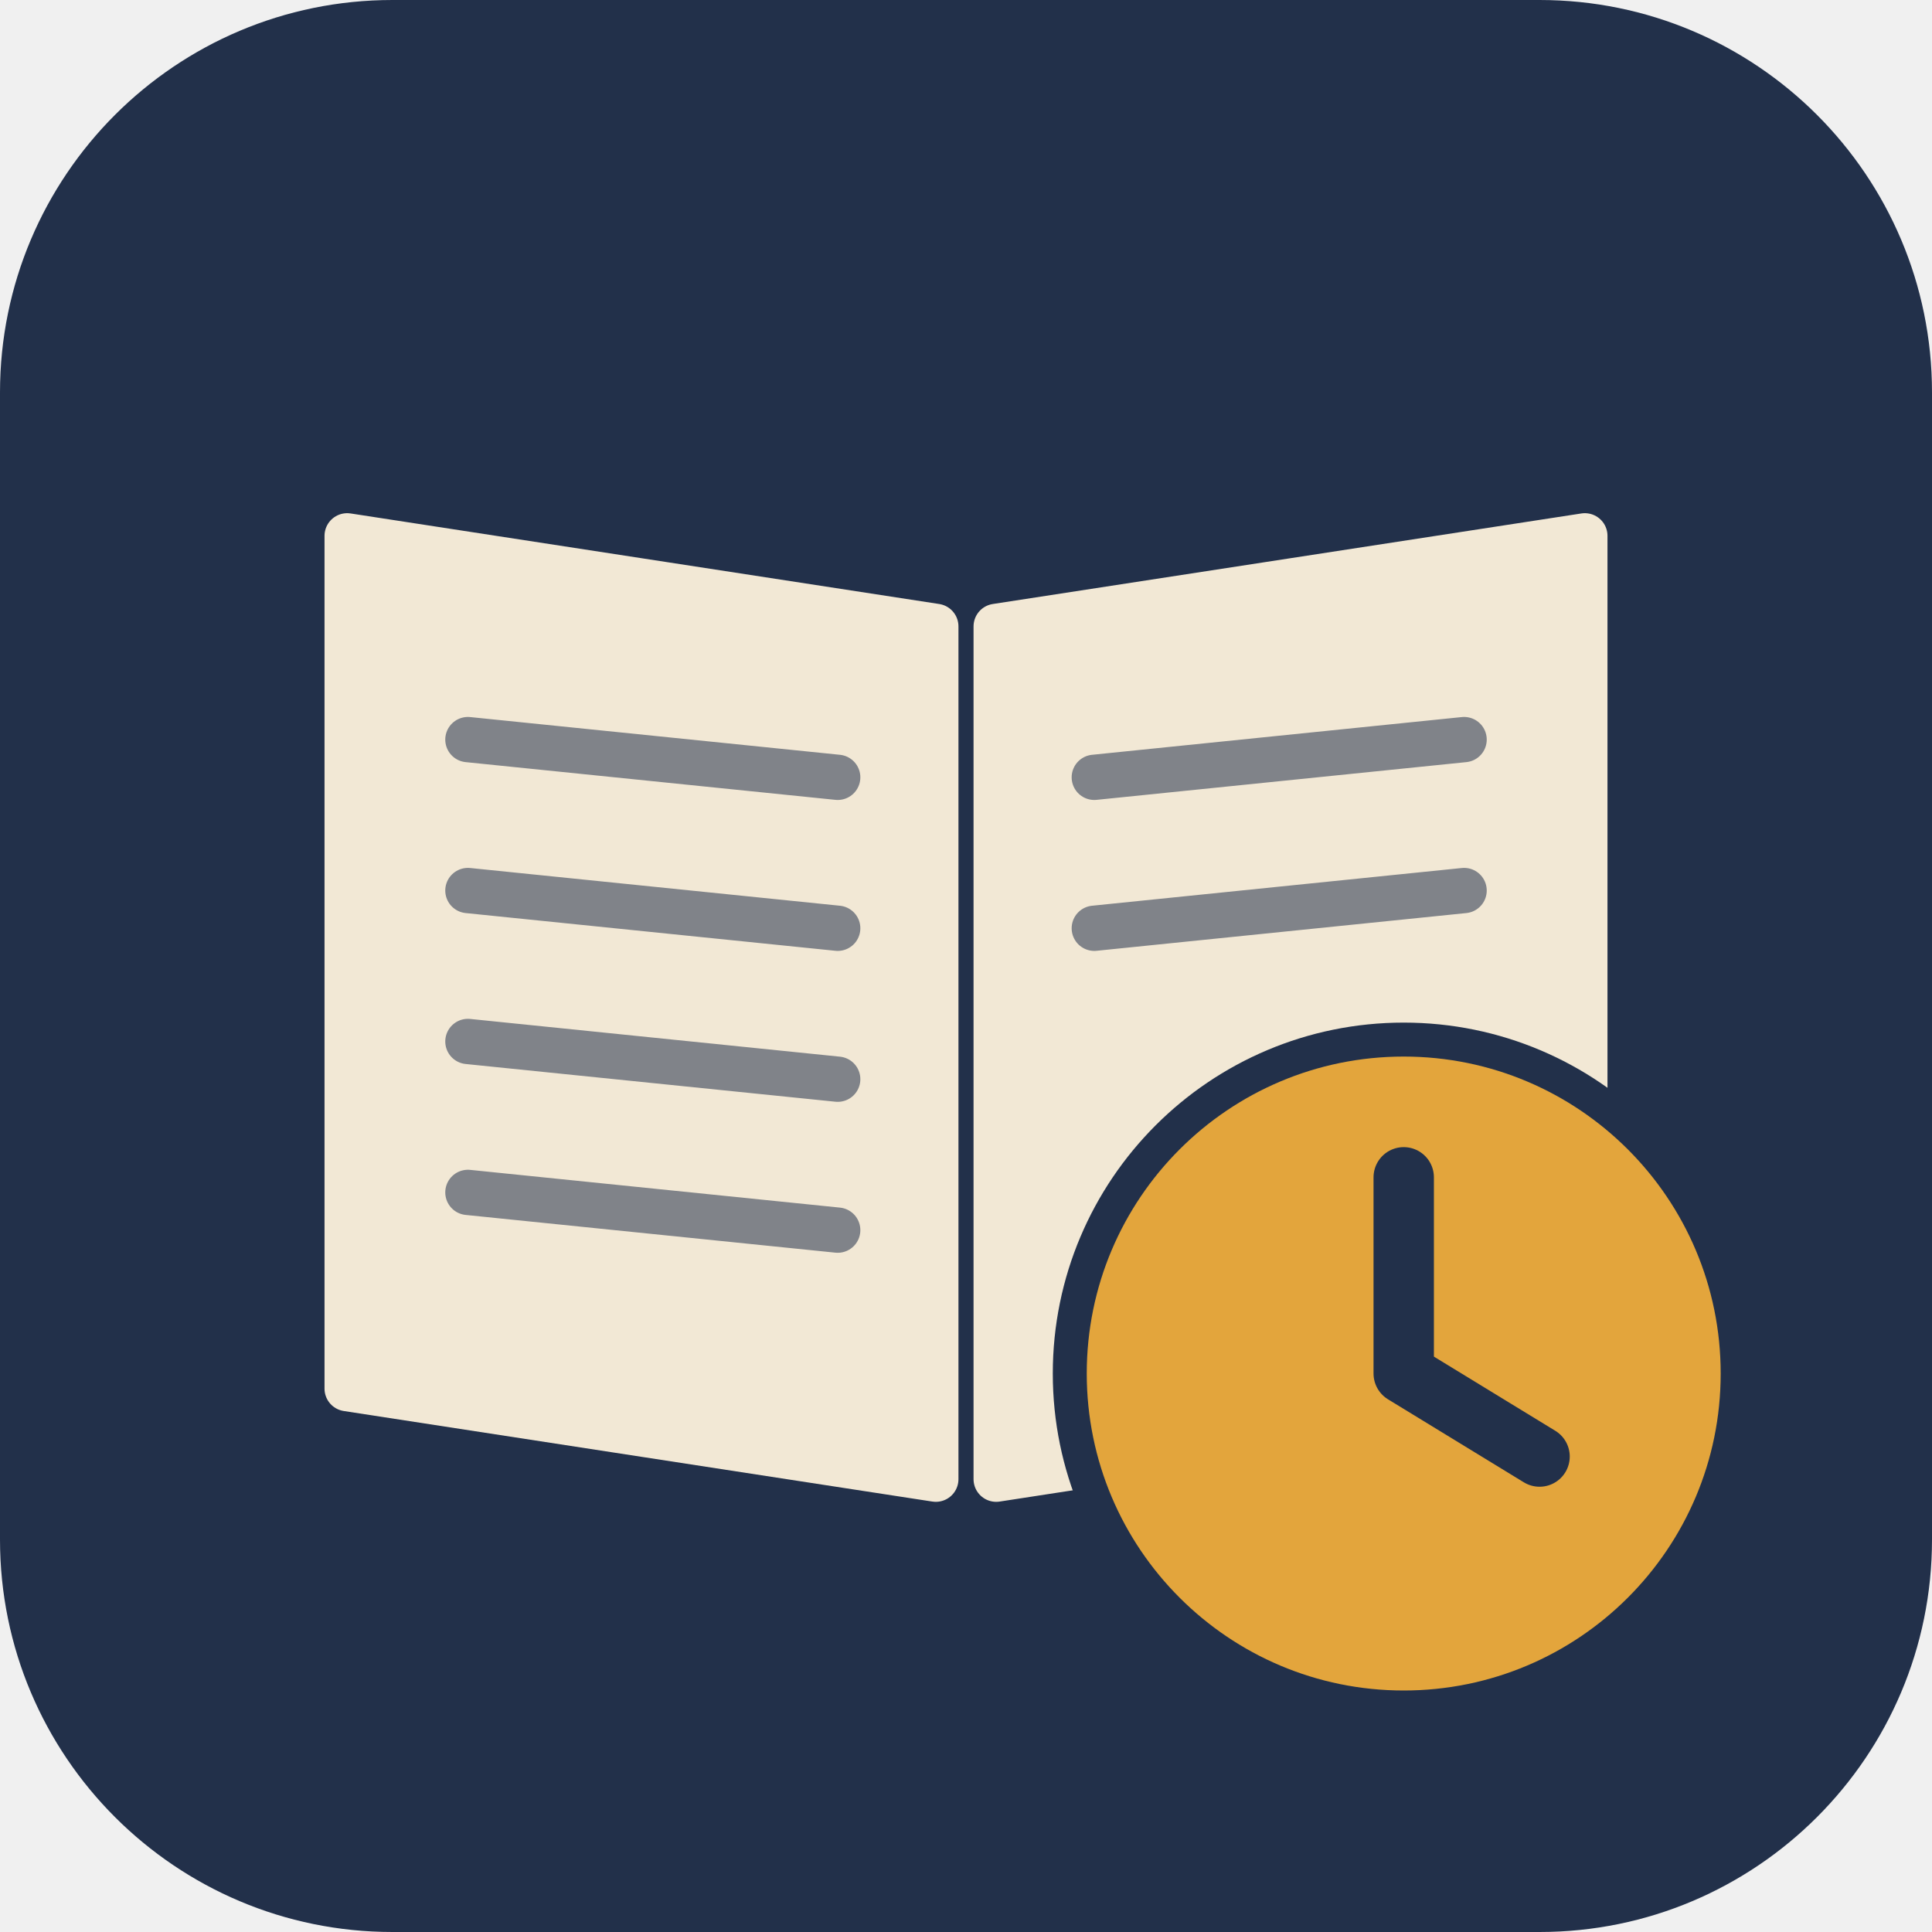
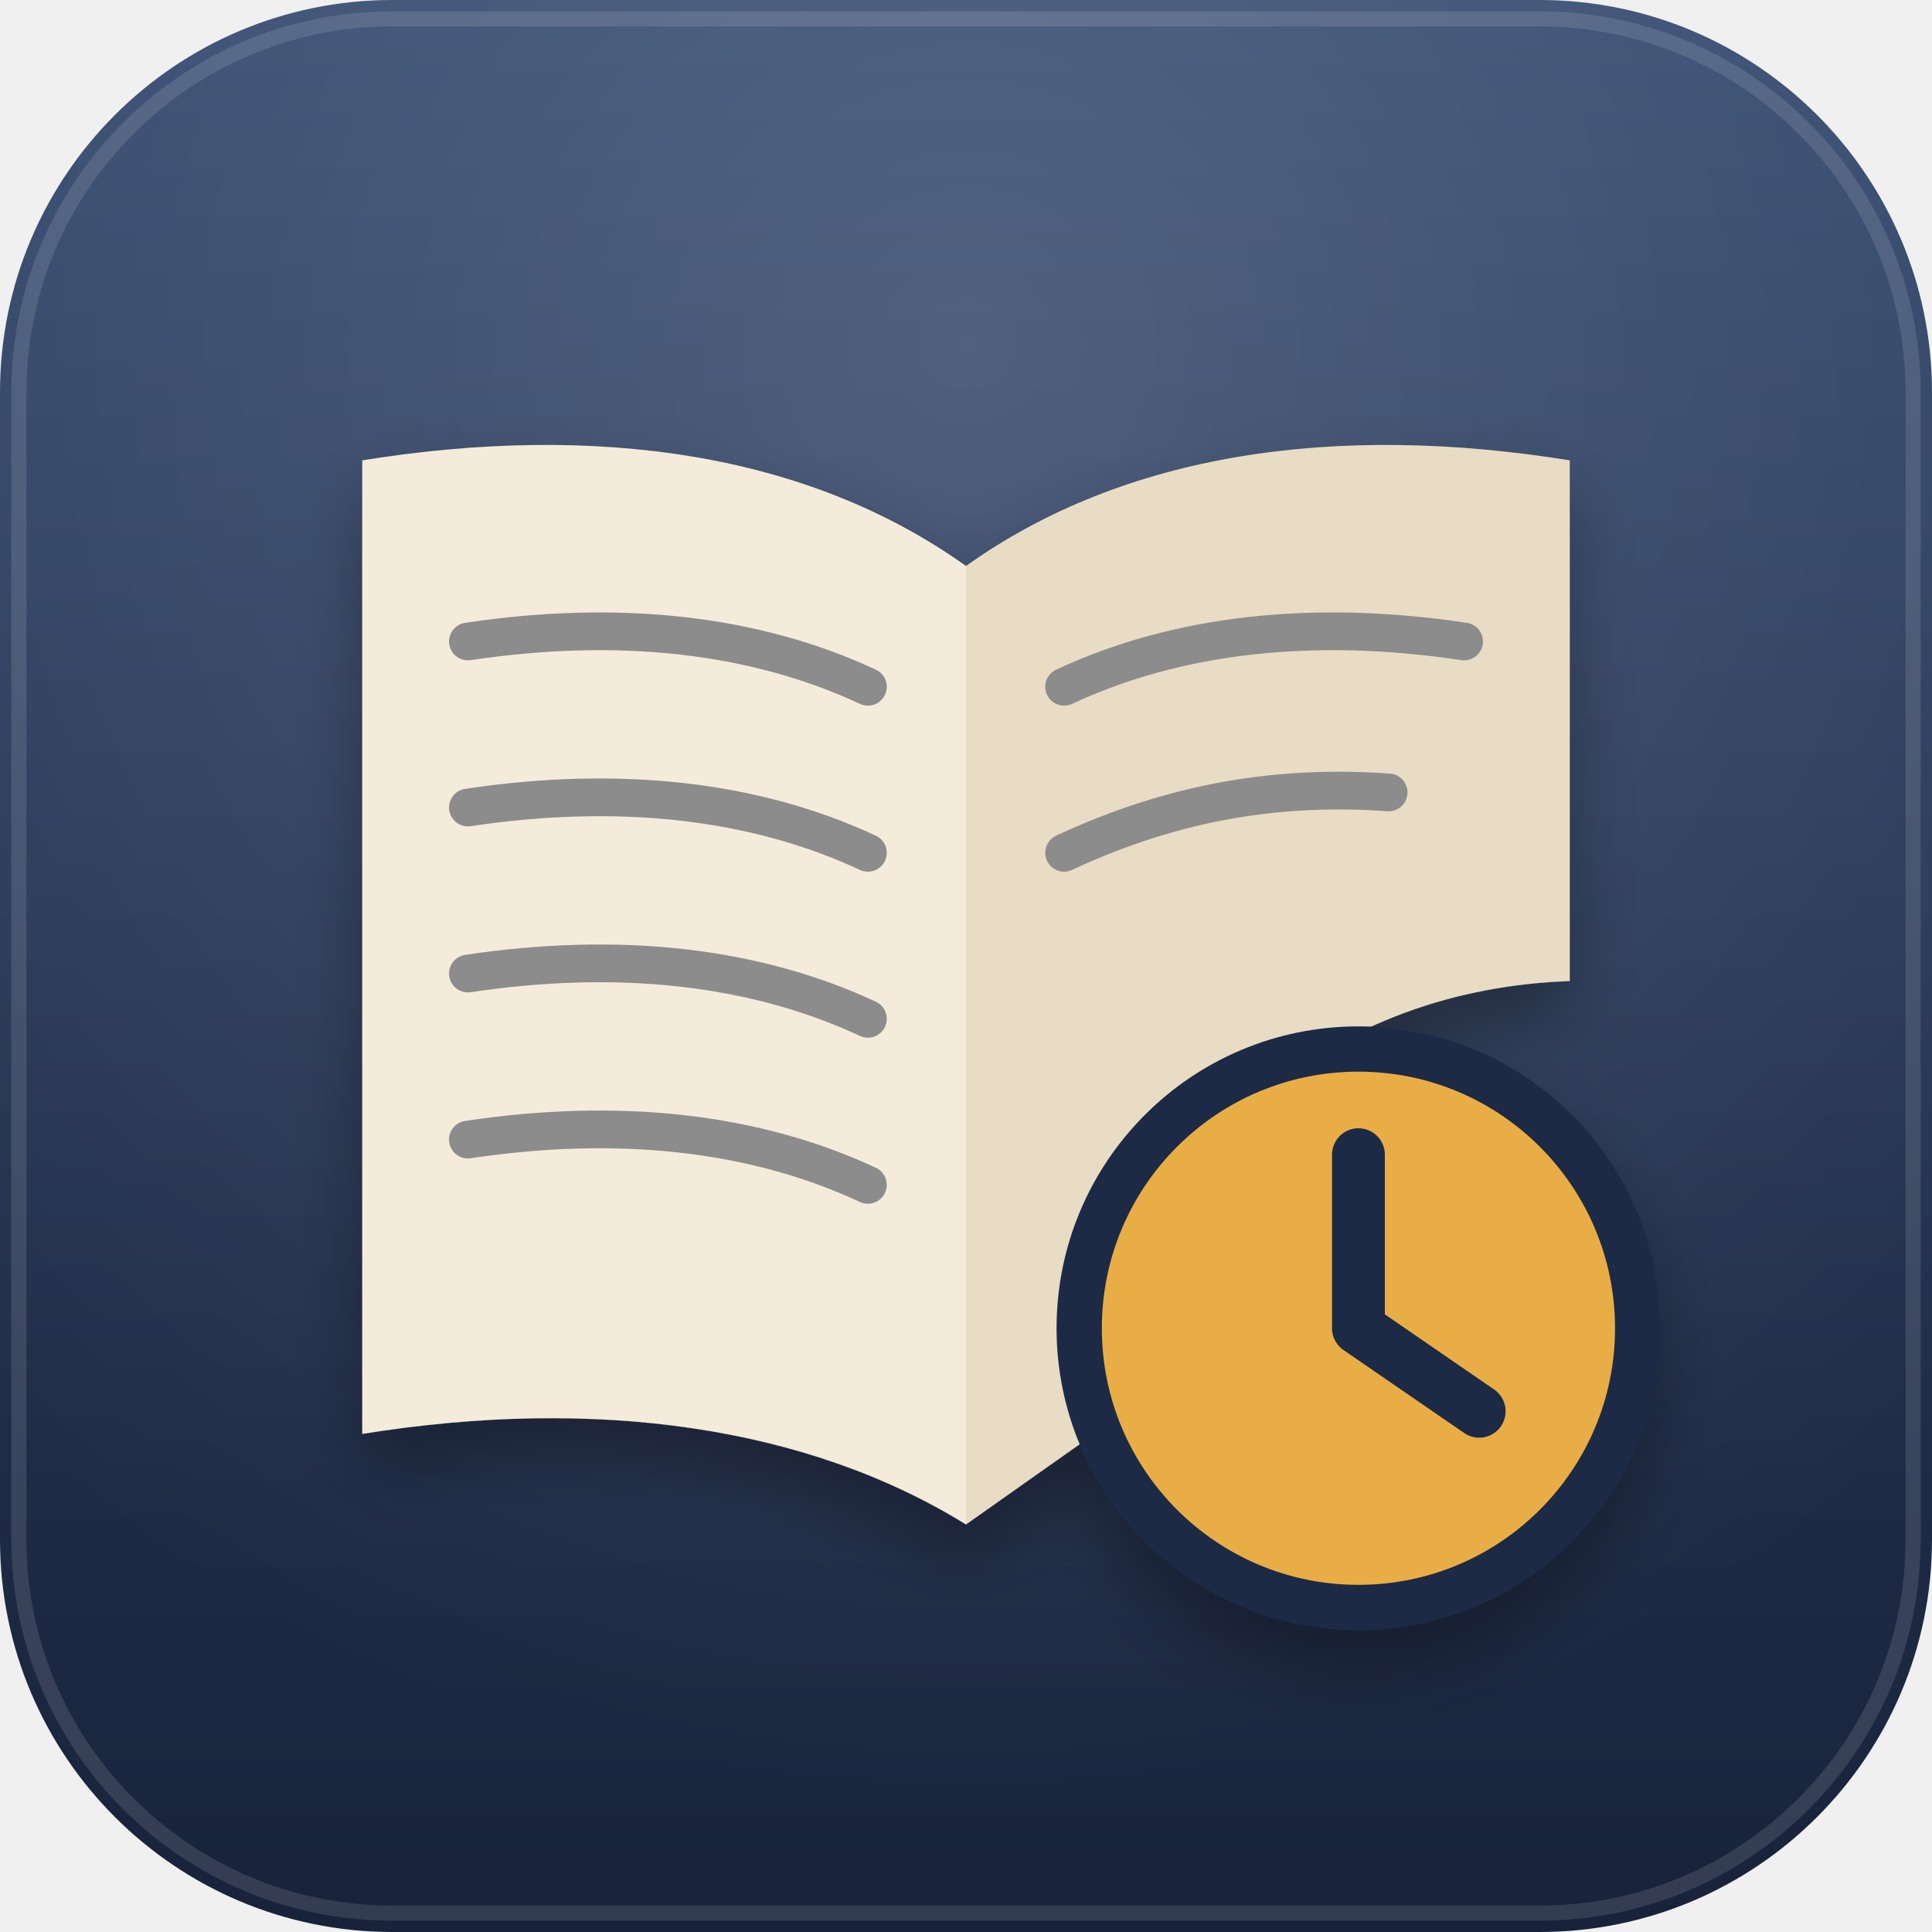
<svg xmlns="http://www.w3.org/2000/svg" width="512" height="512" viewBox="0 0 512 512">
-   <rect width="512" height="512" rx="104" fill="#22304A" />
-   <path d="M92 142 L248 166 V392 L92 368 Z" fill="#F2E8D5" stroke="#F2E8D5" stroke-width="12" stroke-linejoin="round" />
-   <path d="M420 142 L264 166 V392 L420 368 Z" fill="#F2E8D5" stroke="#F2E8D5" stroke-width="12" stroke-linejoin="round" />
-   <g stroke="#22304A" stroke-width="12" stroke-linecap="round" opacity="0.55">
-     <path d="M124 196 L222 206" />
-     <path d="M124 236 L222 246" />
-     <path d="M124 276 L222 286" />
-     <path d="M124 316 L222 326" />
-     <path d="M290 206 L388 196" />
-     <path d="M290 246 L388 236" />
+   <defs>
+     <linearGradient id="bg" x1="0" y1="0" x2="0" y2="1">
+       <stop offset="0" stop-color="#33496F" />
+       <stop offset="1" stop-color="#18223A" />
+     </linearGradient>
+     <radialGradient id="sheen" cx=".5" cy=".18" r=".75">
+       <stop offset="0" stop-color="#fff" stop-opacity=".16" />
+       <stop offset="1" stop-color="#fff" stop-opacity="0" />
+     </radialGradient>
+     <radialGradient id="halo">
+       <stop offset="0" stop-color="#F7CD6E" stop-opacity=".45" />
+       <stop offset="1" stop-color="#F7CD6E" stop-opacity="0" />
+     </radialGradient>
+     <filter id="drop" x="-20%" y="-20%" width="140%" height="140%">
+       <feDropShadow dx="0" dy="10" stdDeviation="9" flood-color="#000" flood-opacity=".32" />
+     </filter>
+   </defs>
+   <rect width="512" height="512" rx="104" fill="url(#bg)" />
+   <rect width="512" height="512" rx="104" fill="url(#sheen)" />
+   <rect x="5" y="5" width="502" height="502" rx="99" fill="none" stroke="#fff" stroke-opacity=".12" stroke-width="4" />
+   <g filter="url(#drop)">
+     <path d="M256 150 C214 120 158 112 96 122 V380 C158 370 214 378 256 404 Z" fill="#F4EBDA" />
+     <path d="M256 150 C298 120 354 112 416 122 V260 C356 262 300 300 290 380 L256 404 Z" fill="#E8DCC4" />
+     <path d="M124 170 C164 164 200 168 230 182 M124 214 C164 208 200 212 230 226 M124 258 C164 252 200 256 230 270 M124 302 C164 296 200 300 230 314 M282 182 C312 168 348 164 388 170 M282 226 C312 212 340 208 368 210" fill="none" stroke="#8C8C8C" stroke-width="10" stroke-linecap="round" />
+     <circle cx="360" cy="352" r="74" fill="#E8AE45" stroke="#1F2B44" stroke-width="12" />
+     <path d="M360 306 V352 L392 374" fill="none" stroke="#1F2B44" stroke-width="14" stroke-linecap="round" stroke-linejoin="round" />
  </g>
-   <circle cx="372" cy="364" r="84" fill="#E3A53C" stroke="#22304A" stroke-width="18" paint-order="stroke" />
-   <path d="M372 364 V312 M372 364 L408 386" stroke="#22304A" stroke-width="16" stroke-linecap="round" fill="none" />
</svg>
